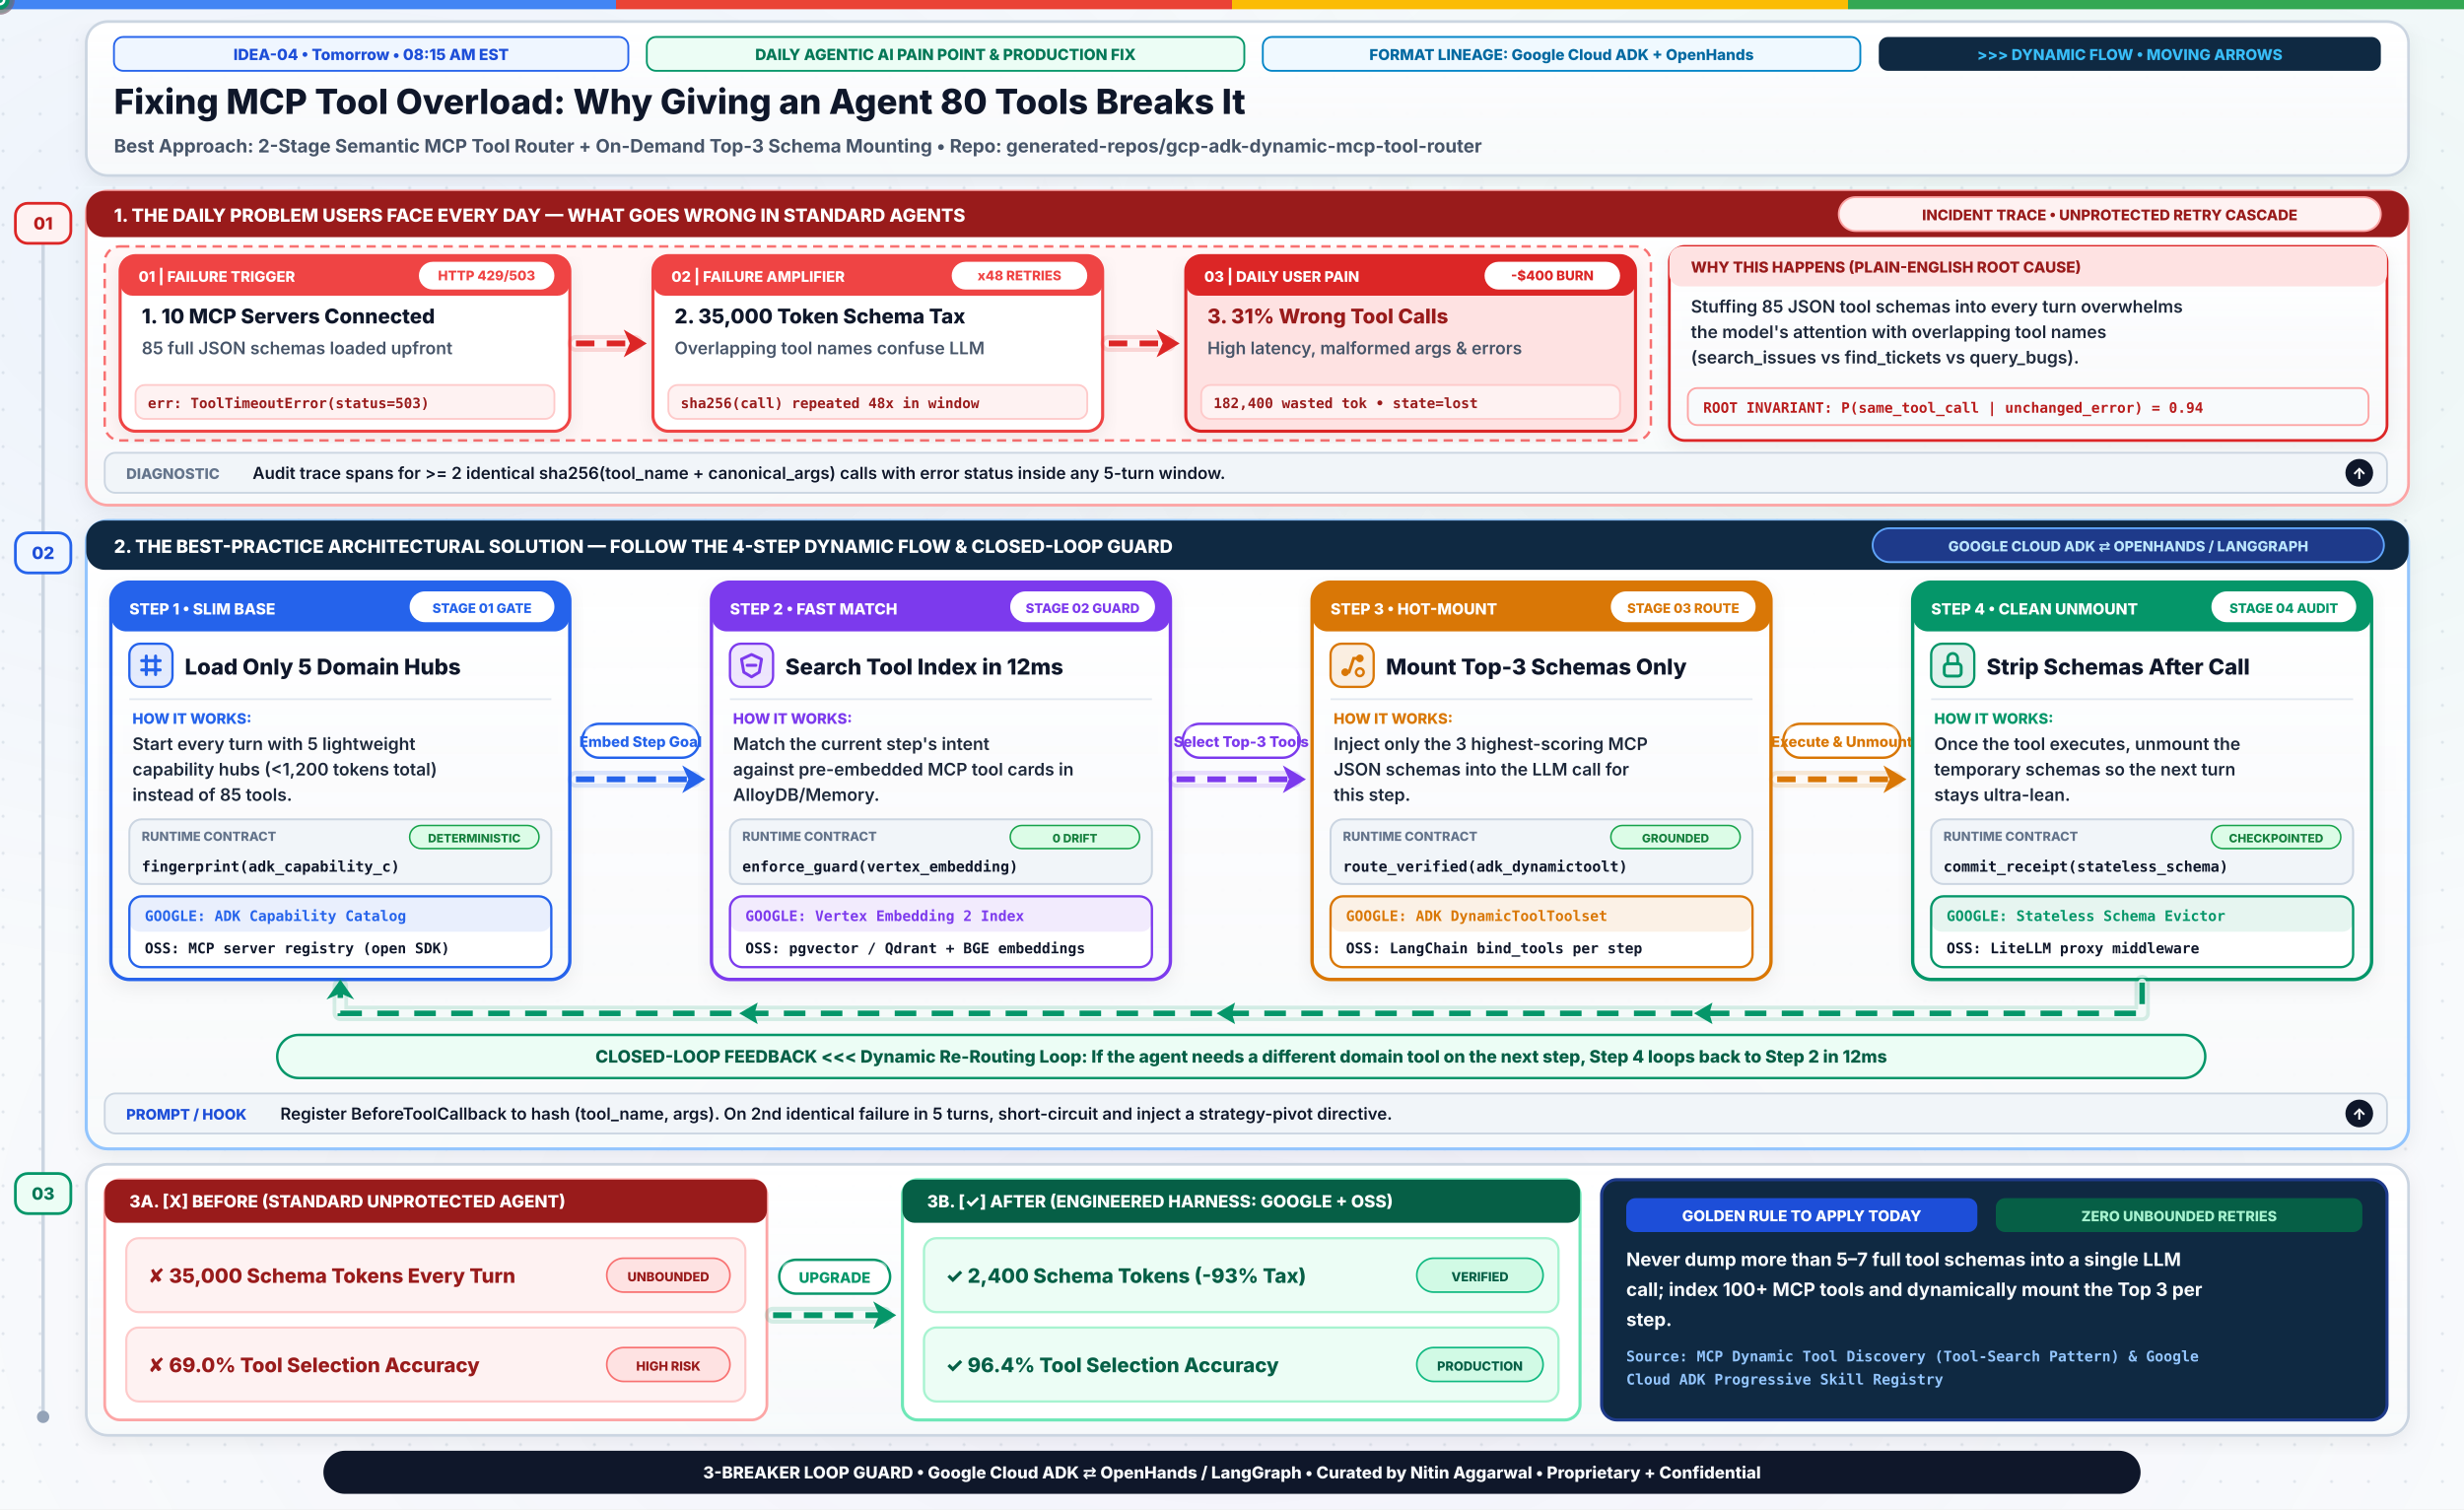
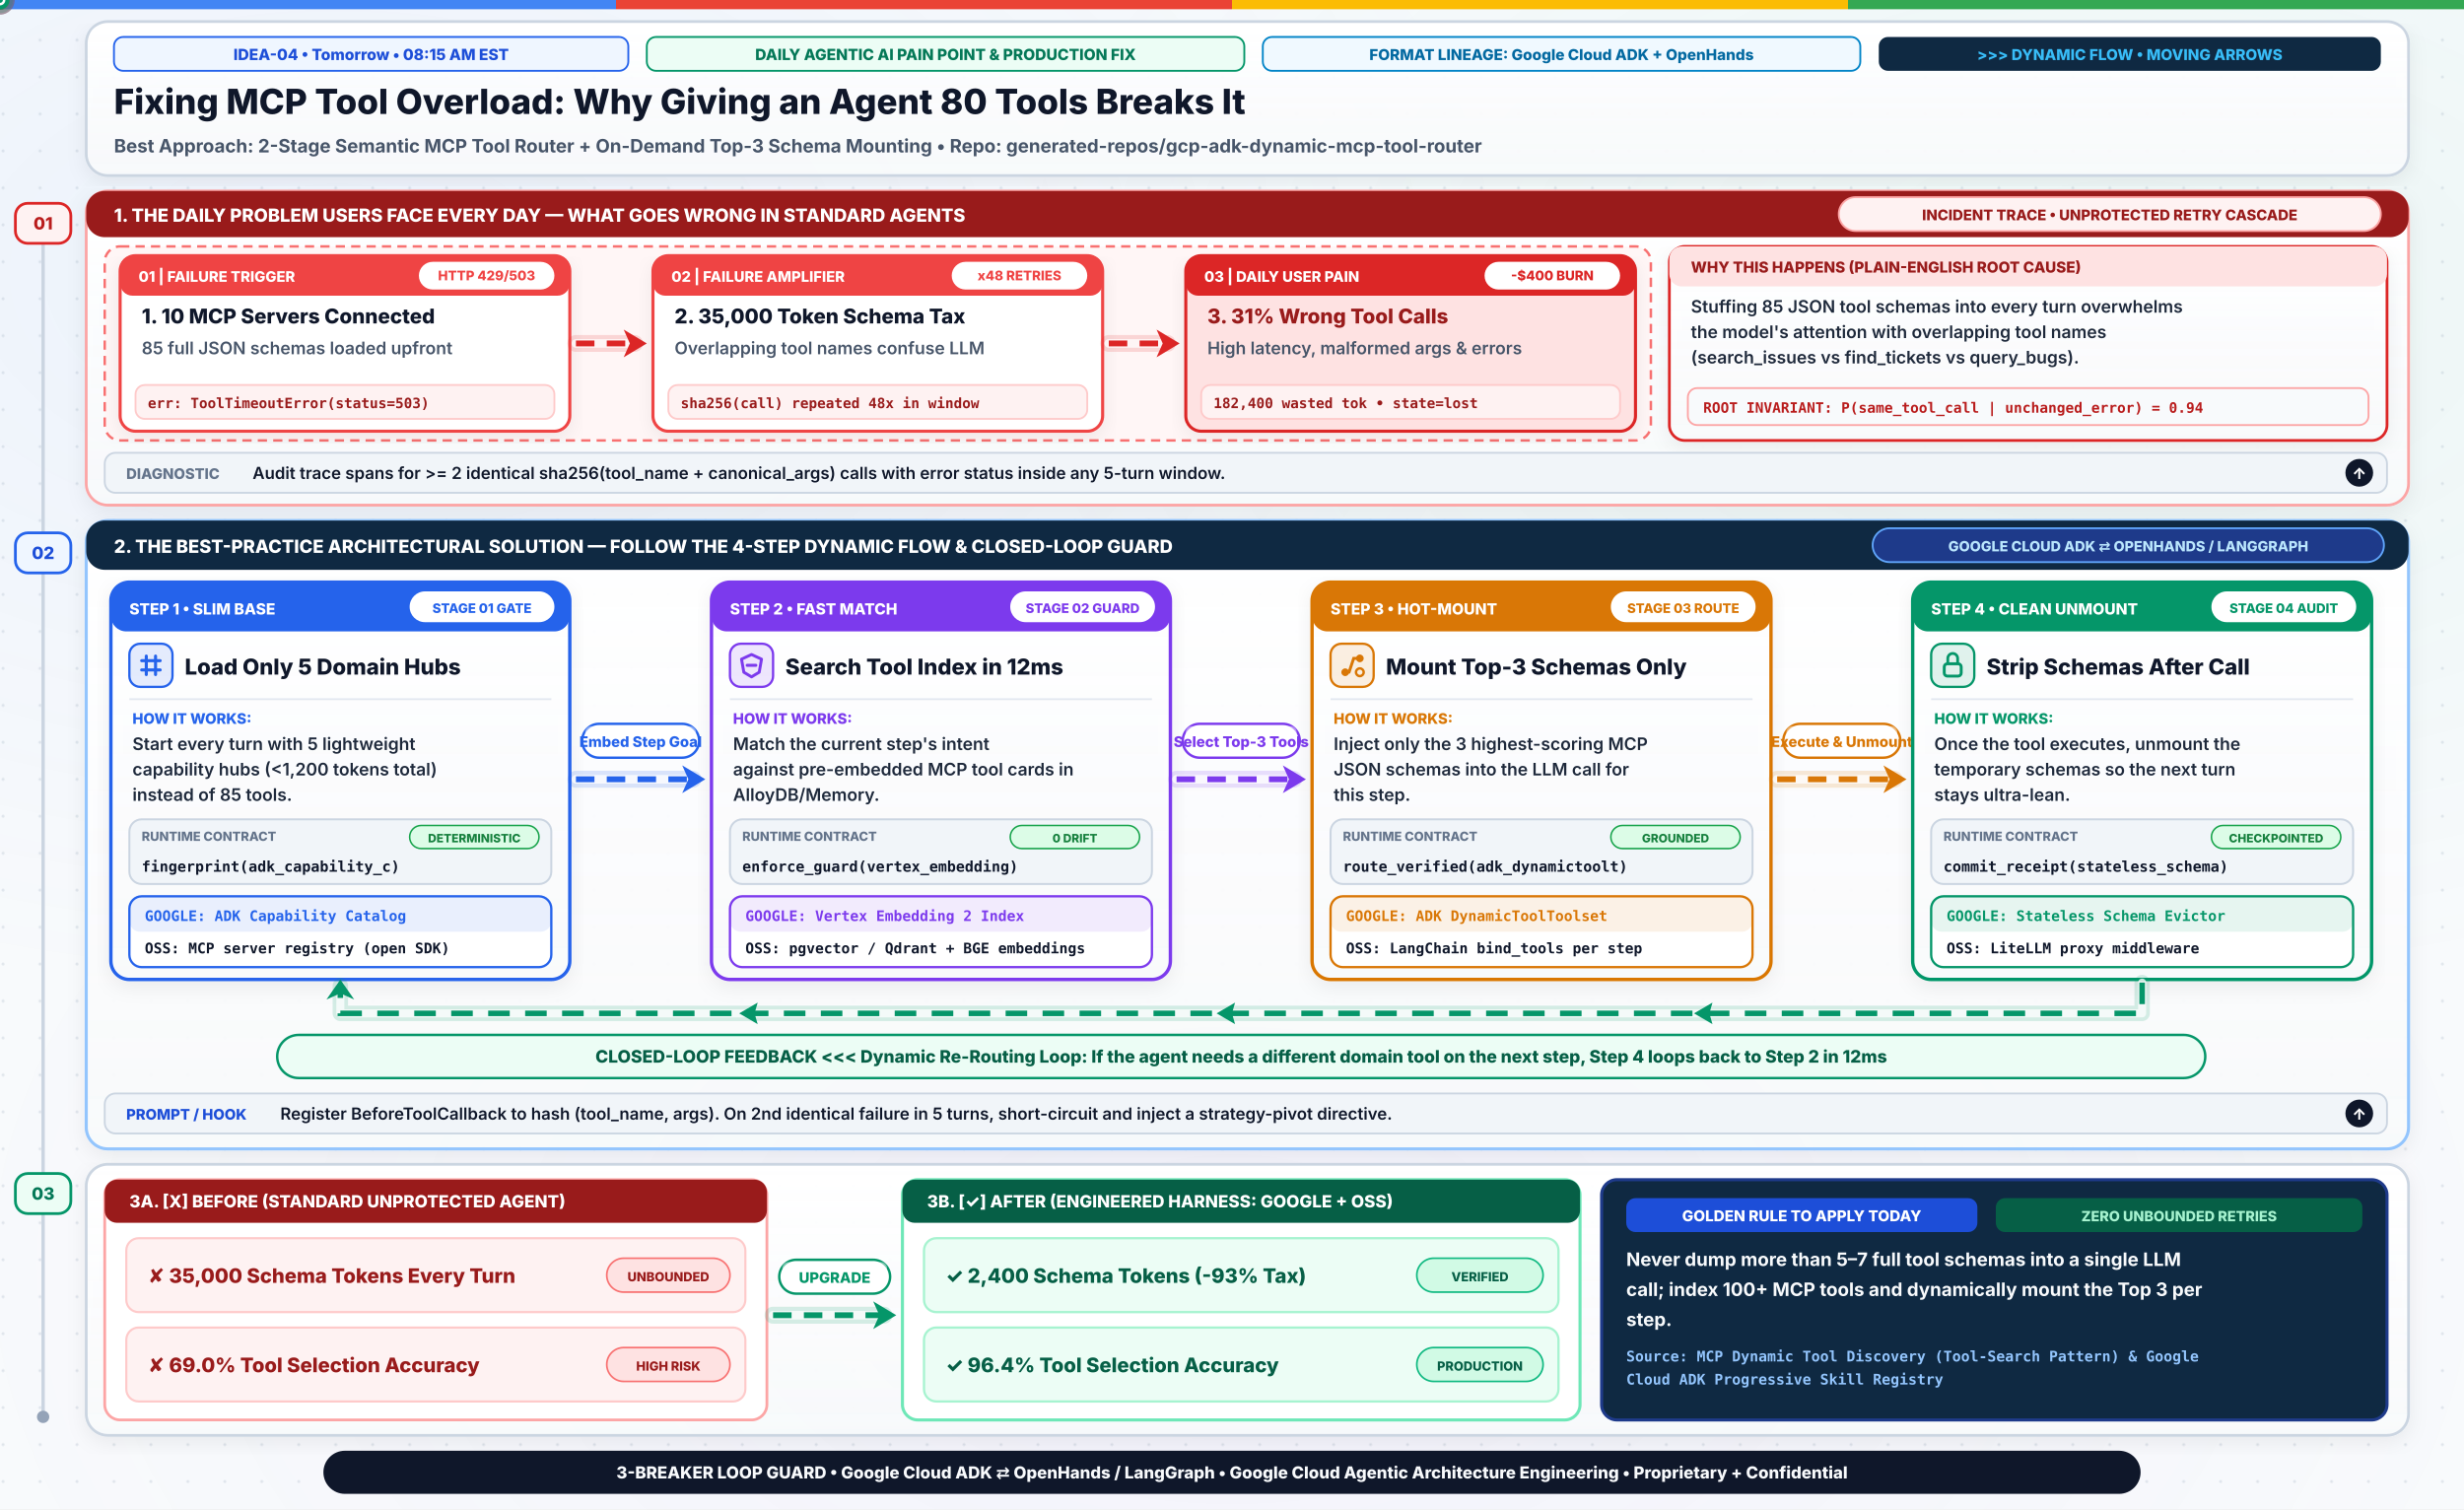
<svg xmlns="http://www.w3.org/2000/svg" viewBox="0 0 1600 980" width="1600" height="980">
  <defs>
    <filter id="cardShadow" x="-3%" y="-3%" width="106%" height="110%">
      <feDropShadow dx="0" dy="4" stdDeviation="6" flood-color="#0F172A" flood-opacity="0.065" />
    </filter>
    <linearGradient id="glassCardGrad" x1="0" y1="0" x2="0" y2="1">
      <stop offset="0%" stop-color="#FFFFFF" stop-opacity="0.98" />
      <stop offset="100%" stop-color="#F8FAFC" stop-opacity="0.94" />
    </linearGradient>
    <linearGradient id="glassSheen" x1="0" y1="0" x2="0" y2="1">
      <stop offset="0%" stop-color="#FFFFFF" stop-opacity="0.72" />
      <stop offset="100%" stop-color="#FFFFFF" stop-opacity="0.0" />
    </linearGradient>
    <radialGradient id="meshBlue" cx="14%" cy="18%" r="48%">
      <stop offset="0%" stop-color="#4285F4" stop-opacity="0.065" />
      <stop offset="100%" stop-color="#4285F4" stop-opacity="0.0" />
    </radialGradient>
    <radialGradient id="meshEmerald" cx="86%" cy="20%" r="46%">
      <stop offset="0%" stop-color="#10B981" stop-opacity="0.055" />
      <stop offset="100%" stop-color="#10B981" stop-opacity="0.0" />
    </radialGradient>
    <radialGradient id="meshViolet" cx="50%" cy="84%" r="52%">
      <stop offset="0%" stop-color="#8B5CF6" stop-opacity="0.048" />
      <stop offset="100%" stop-color="#8B5CF6" stop-opacity="0.0" />
    </radialGradient>
    <pattern id="archGrid" width="24" height="24" patternUnits="userSpaceOnUse">
      <circle cx="2" cy="2" r="1" fill="#94A3B8" fill-opacity="0.22" />
    </pattern>
    <style>
-     @keyframes arrowStream {
-       from { stroke-dashoffset: 40; }
-       to   { stroke-dashoffset: 0; }
-     }
-     @keyframes returnStream {
-       from { stroke-dashoffset: 0; }
-       to   { stroke-dashoffset: 48; }
-     }
-     @keyframes pulseGlow {
-       0%, 100% { stroke-width: 2.2px; }
-       50%      { stroke-width: 3.8px; }
-     }
-     .moving-arrow-line {
-       animation: arrowStream 1.0s linear infinite;
-     }
-     .moving-return-line {
-       animation: returnStream 1.2s linear infinite;
-     }
-     .step-card-animated {
-       animation: pulseGlow 2.4s ease-in-out infinite;
-     }
+     @keyframes arrowStream { from { stroke-dashoffset: 40; } to { stroke-dashoffset: 0; } }
+     @keyframes returnStream { from { stroke-dashoffset: 0; } to { stroke-dashoffset: 48; } }
+     @keyframes pulseGlow { 0%, 100% { stroke-width: 2.2px; } 50% { stroke-width: 3.8px; } }
+     .moving-arrow-line { animation: arrowStream 1.0s linear infinite; }
+     .moving-return-line { animation: returnStream 1.2s linear infinite; }
+     .step-card-animated { animation: pulseGlow 2.4s ease-in-out infinite; }
  </style>
  </defs>
  <rect x="0" y="0" width="1600" height="980" fill="#F8FAFC" />
  <rect x="0" y="0" width="1600" height="980" fill="url(#meshBlue)" />
  <rect x="0" y="0" width="1600" height="980" fill="url(#meshEmerald)" />
  <rect x="0" y="0" width="1600" height="980" fill="url(#meshViolet)" />
  <rect x="0" y="0" width="1600" height="980" fill="url(#archGrid)" />
  <rect x="0" y="0" width="400" height="6" fill="#4285F4" />
  <rect x="400" y="0" width="400" height="6" fill="#EA4335" />
  <rect x="800" y="0" width="400" height="6" fill="#FBBC04" />
  <rect x="1200" y="0" width="400" height="6" fill="#34A853" />
  <line x1="28" y1="142" x2="28" y2="918" stroke="#CBD5E1" stroke-width="2.2" />
  <rect x="10" y="132" width="36" height="26" rx="8" fill="#FEF2F2" stroke="#DC2626" stroke-width="1.8" />
  <text x="28" y="149" font-family="Inter, sans-serif" font-size="11" font-weight="800" fill="#B91C1C" text-anchor="middle">01</text>
  <rect x="10" y="346" width="36" height="26" rx="8" fill="#EFF6FF" stroke="#2563EB" stroke-width="1.8" />
  <text x="28" y="363" font-family="Inter, sans-serif" font-size="11" font-weight="800" fill="#1D4ED8" text-anchor="middle">02</text>
  <rect x="10" y="762" width="36" height="26" rx="8" fill="#ECFDF5" stroke="#059669" stroke-width="1.8" />
  <text x="28" y="779" font-family="Inter, sans-serif" font-size="11" font-weight="800" fill="#047857" text-anchor="middle">03</text>
  <circle cx="28" cy="920" r="4" fill="#94A3B8" />
  <rect x="56" y="14" width="1508" height="100" rx="14" fill="url(#glassCardGrad)" stroke="#CBD5E1" stroke-width="1.8" filter="url(#cardShadow)" />
  <rect x="58" y="16" width="1504" height="16" rx="10" fill="url(#glassSheen)" />
  <rect x="74" y="24" width="334" height="22" rx="6" fill="#EFF6FF" stroke="#2563EB" stroke-width="1.2" />
  <text x="241" y="39" font-family="Inter, sans-serif" font-size="10" font-weight="800" fill="#1D4ED8" text-anchor="middle">IDEA-04 • Tomorrow • 08:15 AM EST</text>
  <rect x="420" y="24" width="388" height="22" rx="6" fill="#ECFDF5" stroke="#059669" stroke-width="1.2" />
  <text x="614" y="39" font-family="Inter, sans-serif" font-size="10" font-weight="800" fill="#047857" text-anchor="middle">DAILY AGENTIC AI PAIN POINT &amp; PRODUCTION FIX</text>
  <rect x="820" y="24" width="388" height="22" rx="6" fill="#F0F9FF" stroke="#0284C7" stroke-width="1.2" />
  <text x="1014" y="39" font-family="Inter, sans-serif" font-size="9.8" font-weight="800" fill="#0369A1" text-anchor="middle">FORMAT LINEAGE: Google Cloud ADK + OpenHands</text>
  <rect x="1220" y="24" width="326" height="22" rx="6" fill="#0F2942" />
  <text x="1383" y="39" font-family="Inter, sans-serif" font-size="9.8" font-weight="800" fill="#38BDF8" text-anchor="middle">&gt;&gt;&gt; DYNAMIC FLOW • MOVING ARROWS</text>
  <text x="74" y="74" font-family="Inter, sans-serif" font-size="22.5" font-weight="800" fill="#0F172A">Fixing MCP Tool Overload: Why Giving an Agent 80 Tools Breaks It</text>
  <text x="74" y="99" font-family="Inter, sans-serif" font-size="12" font-weight="700" fill="#475569">Best Approach: 2-Stage Semantic MCP Tool Router + On-Demand Top-3 Schema Mounting  •  Repo: generated-repos/gcp-adk-dynamic-mcp-tool-router</text>
  <rect x="56" y="124" width="1508" height="204" rx="14" fill="url(#glassCardGrad)" stroke="#FCA5A5" stroke-width="1.8" filter="url(#cardShadow)" />
  <rect x="56" y="124" width="1508" height="30" rx="12" fill="#991B1B" />
  <text x="74" y="144" font-family="Inter, sans-serif" font-size="11.8" font-weight="800" fill="#FFFFFF">1. THE DAILY PROBLEM USERS FACE EVERY DAY — WHAT GOES WRONG IN STANDARD AGENTS</text>
  <rect x="1194" y="128" width="352" height="22" rx="11" fill="#FEF2F2" stroke="#FCA5A5" stroke-width="1.2" />
  <text x="1370" y="143" font-family="Inter, sans-serif" font-size="9.5" font-weight="800" fill="#991B1B" text-anchor="middle">INCIDENT TRACE • UNPROTECTED RETRY CASCADE</text>
  <rect x="68" y="160" width="1004" height="126" rx="10" fill="#FFF5F5" fill-opacity="0.92" stroke="#F87171" stroke-width="1.6" stroke-dasharray="6 4" />
  <rect x="78" y="166" width="292" height="114" rx="10" fill="#FFFFFF" stroke="#EF4444" stroke-width="2.0" filter="url(#cardShadow)" />
  <rect x="78" y="166" width="292" height="26" rx="8" fill="#EF4444" />
  <text x="90" y="183" font-family="Inter, sans-serif" font-size="9.5" font-weight="800" fill="#FFFFFF">01 | FAILURE TRIGGER</text>
  <rect x="272" y="170" width="88" height="18" rx="9" fill="#FFFFFF" />
  <text x="316" y="182" font-family="Inter, sans-serif" font-size="8.6" font-weight="800" fill="#EF4444" text-anchor="middle">HTTP 429/503</text>
  <text x="92" y="210" font-family="Inter, sans-serif" font-size="13.2" font-weight="800" fill="#0F172A">1. 10 MCP Servers Connected</text>
  <text x="92" y="230" font-family="Inter, sans-serif" font-size="11.2" font-weight="600" fill="#475569">85 full JSON schemas loaded upfront</text>
  <rect x="88" y="250" width="272" height="22" rx="6" fill="#FEF2F2" stroke="#FECACA" stroke-width="1.2" />
  <text x="96" y="265" font-family="ui-monospace, monospace" font-size="9.2" font-weight="700" fill="#991B1B">err: ToolTimeoutError(status=503)</text>
  <line x1="374" y1="223" x2="412" y2="223" stroke="#DC2626" stroke-opacity="0.16" stroke-width="11" stroke-linecap="round" />
  <line x1="374" y1="223" x2="412" y2="223" stroke="#FFFFFF" stroke-opacity="0.76" stroke-width="5.6" stroke-linecap="round" />
  <line x1="374" y1="223" x2="412" y2="223" class="moving-arrow-line" stroke="#DC2626" stroke-width="3.8" stroke-dasharray="12 8" stroke-dashoffset="0.0" />
  <polygon points="420,223 405,214 409,223 405,232" fill="#DC2626" />
  <path id="prob_arr_0_path" d="M 378 223 L 408 223" fill="none" stroke="none" />
  <g>
    <circle r="9.5" fill="#DC2626" fill-opacity="0.16" />
    <circle r="6.4" fill="#DC2626" fill-opacity="0.30" />
    <circle r="4.8" fill="#FFFFFF" stroke="#DC2626" stroke-width="2.6" />
    <circle r="1.9" fill="#DC2626" />
    <animateMotion dur="1.3s" repeatCount="indefinite">
      <mpath href="#prob_arr_0_path" />
    </animateMotion>
  </g>
  <rect x="424" y="166" width="292" height="114" rx="10" fill="#FFFFFF" stroke="#EF4444" stroke-width="2.0" filter="url(#cardShadow)" />
  <rect x="424" y="166" width="292" height="26" rx="8" fill="#EF4444" />
  <text x="436" y="183" font-family="Inter, sans-serif" font-size="9.5" font-weight="800" fill="#FFFFFF">02 | FAILURE AMPLIFIER</text>
  <rect x="618" y="170" width="88" height="18" rx="9" fill="#FFFFFF" />
  <text x="662" y="182" font-family="Inter, sans-serif" font-size="8.6" font-weight="800" fill="#EF4444" text-anchor="middle">x48 RETRIES</text>
  <text x="438" y="210" font-family="Inter, sans-serif" font-size="13.2" font-weight="800" fill="#0F172A">2. 35,000 Token Schema Tax</text>
  <text x="438" y="230" font-family="Inter, sans-serif" font-size="11.2" font-weight="600" fill="#475569">Overlapping tool names confuse LLM</text>
  <rect x="434" y="250" width="272" height="22" rx="6" fill="#FEF2F2" stroke="#FECACA" stroke-width="1.2" />
  <text x="442" y="265" font-family="ui-monospace, monospace" font-size="9.2" font-weight="700" fill="#991B1B">sha256(call) repeated 48x in window</text>
  <line x1="720" y1="223" x2="758" y2="223" stroke="#DC2626" stroke-opacity="0.16" stroke-width="11" stroke-linecap="round" />
  <line x1="720" y1="223" x2="758" y2="223" stroke="#FFFFFF" stroke-opacity="0.76" stroke-width="5.6" stroke-linecap="round" />
  <line x1="720" y1="223" x2="758" y2="223" class="moving-arrow-line" stroke="#DC2626" stroke-width="3.8" stroke-dasharray="12 8" stroke-dashoffset="0.0" />
  <polygon points="766,223 751,214 755,223 751,232" fill="#DC2626" />
  <path id="prob_arr_1_path" d="M 724 223 L 754 223" fill="none" stroke="none" />
  <g>
    <circle r="9.5" fill="#DC2626" fill-opacity="0.16" />
    <circle r="6.4" fill="#DC2626" fill-opacity="0.30" />
    <circle r="4.8" fill="#FFFFFF" stroke="#DC2626" stroke-width="2.6" />
    <circle r="1.9" fill="#DC2626" />
    <animateMotion dur="1.3s" repeatCount="indefinite">
      <mpath href="#prob_arr_1_path" />
    </animateMotion>
  </g>
  <rect x="770" y="166" width="292" height="114" rx="10" fill="#FEE2E2" stroke="#DC2626" stroke-width="2.0" filter="url(#cardShadow)" />
  <rect x="770" y="166" width="292" height="26" rx="8" fill="#DC2626" />
  <text x="782" y="183" font-family="Inter, sans-serif" font-size="9.5" font-weight="800" fill="#FFFFFF">03 | DAILY USER PAIN</text>
  <rect x="964" y="170" width="88" height="18" rx="9" fill="#FFFFFF" />
  <text x="1008" y="182" font-family="Inter, sans-serif" font-size="8.6" font-weight="800" fill="#DC2626" text-anchor="middle">-$400 BURN</text>
  <text x="784" y="210" font-family="Inter, sans-serif" font-size="13.2" font-weight="800" fill="#991B1B">3. 31% Wrong Tool Calls</text>
  <text x="784" y="230" font-family="Inter, sans-serif" font-size="11.2" font-weight="600" fill="#475569">High latency, malformed args &amp; errors</text>
  <rect x="780" y="250" width="272" height="22" rx="6" fill="#FEF2F2" stroke="#FECACA" stroke-width="1.2" />
  <text x="788" y="265" font-family="ui-monospace, monospace" font-size="9.2" font-weight="700" fill="#991B1B">182,400 wasted tok • state=lost</text>
  <rect x="1084" y="160" width="466" height="126" rx="10" fill="url(#glassCardGrad)" stroke="#DC2626" stroke-width="1.8" filter="url(#cardShadow)" />
  <rect x="1084" y="160" width="466" height="26" rx="8" fill="#FEE2E2" />
  <text x="1098" y="177" font-family="Inter, sans-serif" font-size="9.8" font-weight="800" fill="#991B1B">WHY THIS HAPPENS (PLAIN-ENGLISH ROOT CAUSE)</text>
  <text x="1098" y="203.0" font-family="Inter, sans-serif" font-size="11.2" font-weight="600" fill="#1E293B">Stuffing 85 JSON tool schemas into every turn overwhelms</text>
  <text x="1098" y="219.5" font-family="Inter, sans-serif" font-size="11.2" font-weight="600" fill="#1E293B">the model's attention with overlapping tool names</text>
  <text x="1098" y="236.0" font-family="Inter, sans-serif" font-size="11.2" font-weight="600" fill="#1E293B">(search_issues vs find_tickets vs query_bugs).</text>
  <rect x="1096" y="252" width="442" height="24" rx="6" fill="#F8FAFC" stroke="#FCA5A5" stroke-width="1.2" />
  <text x="1106" y="268" font-family="ui-monospace, monospace" font-size="9.3" font-weight="800" fill="#B91C1C">ROOT INVARIANT: P(same_tool_call | unchanged_error) = 0.94</text>
  <rect x="68" y="294" width="1482" height="26" rx="7" fill="#F1F5F9" stroke="#CBD5E1" stroke-width="1.2" />
  <text x="82" y="311" font-family="Inter, sans-serif" font-size="9.5" font-weight="800" fill="#64748B">DIAGNOSTIC</text>
  <text x="164" y="311" font-family="Inter, sans-serif" font-size="10.8" font-weight="600" fill="#0F172A">Audit trace spans for &gt;= 2 identical sha256(tool_name + canonical_args) calls with error status inside any 5-turn window.</text>
  <circle cx="1532" cy="307" r="9" fill="#0F172A" />
  <text x="1532" y="311" font-family="Inter, sans-serif" font-size="10" font-weight="800" fill="#FFFFFF" text-anchor="middle">↑</text>
  <rect x="56" y="338" width="1508" height="408" rx="14" fill="url(#glassCardGrad)" stroke="#93C5FD" stroke-width="2.0" filter="url(#cardShadow)" />
  <rect x="56" y="338" width="1508" height="32" rx="12" fill="#0F2942" />
  <text x="74" y="359" font-family="Inter, sans-serif" font-size="11.8" font-weight="800" fill="#FFFFFF">2. THE BEST-PRACTICE ARCHITECTURAL SOLUTION — FOLLOW THE 4-STEP DYNAMIC FLOW &amp; CLOSED-LOOP GUARD</text>
  <rect x="1216" y="343" width="332" height="22" rx="11" fill="#1E3A8A" stroke="#60A5FA" stroke-width="1.2" />
  <text x="1382" y="358" font-family="Inter, sans-serif" font-size="9.2" font-weight="800" fill="#BAE6FD" text-anchor="middle">GOOGLE CLOUD ADK ⇄ OPENHANDS / LANGGRAPH</text>
  <rect x="72" y="378" width="298" height="258" rx="12" class="step-card-animated" fill="url(#glassCardGrad)" stroke="#2563EB" stroke-width="2.2" filter="url(#cardShadow)" />
  <rect x="72" y="378" width="298" height="32" rx="10" fill="#2563EB" />
  <text x="84" y="399" font-family="Inter, sans-serif" font-size="10" font-weight="800" fill="#FFFFFF">STEP 1 • SLIM BASE</text>
  <rect x="266" y="384" width="94" height="20" rx="10" fill="#FFFFFF" />
  <text x="313" y="398" font-family="Inter, sans-serif" font-size="8.5" font-weight="800" fill="#2563EB" text-anchor="middle">STAGE 01 GATE</text>
  <rect x="84.0" y="418.0" width="28" height="28" rx="7" fill="#2563EB" fill-opacity="0.12" stroke="#2563EB" stroke-width="1.5" />
  <line x1="92.0" y1="429.0" x2="104.0" y2="429.0" stroke="#2563EB" stroke-width="2" stroke-linecap="round" />
  <line x1="92.0" y1="435.0" x2="104.0" y2="435.0" stroke="#2563EB" stroke-width="2" stroke-linecap="round" />
  <line x1="95.0" y1="426.0" x2="95.0" y2="438.0" stroke="#2563EB" stroke-width="2" stroke-linecap="round" />
  <line x1="101.0" y1="426.0" x2="101.0" y2="438.0" stroke="#2563EB" stroke-width="2" stroke-linecap="round" />
  <text x="120" y="438" font-family="Inter, sans-serif" font-size="14.2" font-weight="800" fill="#0F172A">Load Only 5 Domain Hubs</text>
  <line x1="84" y1="454" x2="358" y2="454" stroke="#E2E8F0" stroke-width="1.2" />
  <text x="86" y="470" font-family="Inter, sans-serif" font-size="9.5" font-weight="800" fill="#2563EB">HOW IT WORKS:</text>
  <text x="86" y="487.0" font-family="Inter, sans-serif" font-size="11.2" font-weight="600" fill="#1E293B">Start every turn with 5 lightweight</text>
  <text x="86" y="503.5" font-family="Inter, sans-serif" font-size="11.2" font-weight="600" fill="#1E293B">capability hubs (&lt;1,200 tokens total)</text>
  <text x="86" y="520.0" font-family="Inter, sans-serif" font-size="11.2" font-weight="600" fill="#1E293B">instead of 85 tools.</text>
  <rect x="84" y="532" width="274" height="42" rx="8" fill="#F1F5F9" stroke="#CBD5E1" stroke-width="1.3" />
  <text x="92" y="546" font-family="Inter, sans-serif" font-size="8.2" font-weight="800" fill="#64748B">RUNTIME CONTRACT</text>
  <rect x="266" y="536" width="84" height="15" rx="7.5" fill="#DCFCE7" stroke="#16A34A" stroke-width="1" />
  <text x="308" y="547" font-family="Inter, sans-serif" font-size="7.6" font-weight="800" fill="#15803D" text-anchor="middle">DETERMINISTIC</text>
-   <text x="92" y="566" font-family="ui-monospace, monospace" font-size="9.6" font-weight="800" fill="#0F172A"> fingerprint(adk_capability_c)</text>
+   <text x="92" y="566" font-family="ui-monospace, monospace" font-size="9.6" font-weight="800" fill="#0F172A">fingerprint(adk_capability_c)</text>
  <rect x="84" y="582" width="274" height="46" rx="8" fill="#FFFFFF" stroke="#2563EB" stroke-width="1.5" />
  <rect x="84" y="582" width="274" height="23" rx="7" fill="#2563EB" fill-opacity="0.10" />
  <text x="94" y="598" font-family="ui-monospace, monospace" font-size="9.4" font-weight="800" fill="#2563EB">GOOGLE: ADK Capability Catalog</text>
  <text x="94" y="619" font-family="ui-monospace, monospace" font-size="9.4" font-weight="800" fill="#0F172A">OSS: MCP server registry (open SDK)</text>
  <line x1="374" y1="506" x2="450" y2="506" stroke="#2563EB" stroke-opacity="0.16" stroke-width="11" stroke-linecap="round" />
  <line x1="374" y1="506" x2="450" y2="506" stroke="#FFFFFF" stroke-opacity="0.76" stroke-width="5.6" stroke-linecap="round" />
  <line x1="374" y1="506" x2="450" y2="506" class="moving-arrow-line" stroke="#2563EB" stroke-width="3.8" stroke-dasharray="12 8" stroke-dashoffset="0.0" />
  <polygon points="458,506 443,497 447,506 443,515" fill="#2563EB" />
  <rect x="378" y="470" width="76" height="22" rx="11" fill="#FFFFFF" fill-opacity="0.95" stroke="#2563EB" stroke-width="1.6" />
  <rect x="380" y="471.5" width="72" height="8" rx="4" fill="#FFFFFF" fill-opacity="0.45" />
  <text x="416" y="485" font-family="Inter, sans-serif" font-size="9.5" font-weight="800" fill="#2563EB" text-anchor="middle">Embed Step Goal</text>
  <path id="sol_arr_0_path" d="M 378 506 L 446 506" fill="none" stroke="none" />
  <g>
    <circle r="9.5" fill="#2563EB" fill-opacity="0.16" />
    <circle r="6.4" fill="#2563EB" fill-opacity="0.30" />
    <circle r="4.8" fill="#FFFFFF" stroke="#2563EB" stroke-width="2.6" />
    <circle r="1.9" fill="#2563EB" />
    <animateMotion dur="1.5s" repeatCount="indefinite">
      <mpath href="#sol_arr_0_path" />
    </animateMotion>
  </g>
  <rect x="462" y="378" width="298" height="258" rx="12" class="step-card-animated" fill="url(#glassCardGrad)" stroke="#7C3AED" stroke-width="2.2" filter="url(#cardShadow)" />
  <rect x="462" y="378" width="298" height="32" rx="10" fill="#7C3AED" />
  <text x="474" y="399" font-family="Inter, sans-serif" font-size="10" font-weight="800" fill="#FFFFFF">STEP 2 • FAST MATCH</text>
  <rect x="656" y="384" width="94" height="20" rx="10" fill="#FFFFFF" />
  <text x="703" y="398" font-family="Inter, sans-serif" font-size="8.5" font-weight="800" fill="#7C3AED" text-anchor="middle">STAGE 02 GUARD</text>
  <rect x="474.0" y="418.0" width="28" height="28" rx="7" fill="#7C3AED" fill-opacity="0.12" stroke="#7C3AED" stroke-width="1.5" />
  <polygon points="488.0,425.0 494.5,428.0 493.0,436.5 488.0,439.5 483.0,436.5 481.5,428.0" fill="none" stroke="#7C3AED" stroke-width="1.9" stroke-linejoin="round" />
  <line x1="485.2" y1="432.0" x2="490.8" y2="432.0" stroke="#7C3AED" stroke-width="2" stroke-linecap="round" />
  <text x="510" y="438" font-family="Inter, sans-serif" font-size="14.2" font-weight="800" fill="#0F172A">Search Tool Index in 12ms</text>
  <line x1="474" y1="454" x2="748" y2="454" stroke="#E2E8F0" stroke-width="1.2" />
  <text x="476" y="470" font-family="Inter, sans-serif" font-size="9.5" font-weight="800" fill="#7C3AED">HOW IT WORKS:</text>
  <text x="476" y="487.0" font-family="Inter, sans-serif" font-size="11.2" font-weight="600" fill="#1E293B">Match the current step's intent</text>
  <text x="476" y="503.5" font-family="Inter, sans-serif" font-size="11.2" font-weight="600" fill="#1E293B">against pre-embedded MCP tool cards in</text>
  <text x="476" y="520.0" font-family="Inter, sans-serif" font-size="11.2" font-weight="600" fill="#1E293B">AlloyDB/Memory.</text>
  <rect x="474" y="532" width="274" height="42" rx="8" fill="#F1F5F9" stroke="#CBD5E1" stroke-width="1.3" />
  <text x="482" y="546" font-family="Inter, sans-serif" font-size="8.2" font-weight="800" fill="#64748B">RUNTIME CONTRACT</text>
  <rect x="656" y="536" width="84" height="15" rx="7.5" fill="#DCFCE7" stroke="#16A34A" stroke-width="1" />
  <text x="698" y="547" font-family="Inter, sans-serif" font-size="7.6" font-weight="800" fill="#15803D" text-anchor="middle">0 DRIFT</text>
  <text x="482" y="566" font-family="ui-monospace, monospace" font-size="9.6" font-weight="800" fill="#0F172A">enforce_guard(vertex_embedding)</text>
  <rect x="474" y="582" width="274" height="46" rx="8" fill="#FFFFFF" stroke="#7C3AED" stroke-width="1.5" />
  <rect x="474" y="582" width="274" height="23" rx="7" fill="#7C3AED" fill-opacity="0.10" />
  <text x="484" y="598" font-family="ui-monospace, monospace" font-size="9.4" font-weight="800" fill="#7C3AED">GOOGLE: Vertex Embedding 2 Index</text>
  <text x="484" y="619" font-family="ui-monospace, monospace" font-size="9.4" font-weight="800" fill="#0F172A">OSS: pgvector / Qdrant + BGE embeddings</text>
  <line x1="764" y1="506" x2="840" y2="506" stroke="#7C3AED" stroke-opacity="0.16" stroke-width="11" stroke-linecap="round" />
  <line x1="764" y1="506" x2="840" y2="506" stroke="#FFFFFF" stroke-opacity="0.76" stroke-width="5.6" stroke-linecap="round" />
  <line x1="764" y1="506" x2="840" y2="506" class="moving-arrow-line" stroke="#7C3AED" stroke-width="3.8" stroke-dasharray="12 8" stroke-dashoffset="0.0" />
  <polygon points="848,506 833,497 837,506 833,515" fill="#7C3AED" />
  <rect x="768" y="470" width="76" height="22" rx="11" fill="#FFFFFF" fill-opacity="0.95" stroke="#7C3AED" stroke-width="1.6" />
  <rect x="770" y="471.5" width="72" height="8" rx="4" fill="#FFFFFF" fill-opacity="0.45" />
  <text x="806" y="485" font-family="Inter, sans-serif" font-size="9.5" font-weight="800" fill="#7C3AED" text-anchor="middle">Select Top-3 Tools</text>
  <path id="sol_arr_1_path" d="M 768 506 L 836 506" fill="none" stroke="none" />
  <g>
    <circle r="9.5" fill="#7C3AED" fill-opacity="0.16" />
    <circle r="6.4" fill="#7C3AED" fill-opacity="0.30" />
    <circle r="4.8" fill="#FFFFFF" stroke="#7C3AED" stroke-width="2.6" />
    <circle r="1.9" fill="#7C3AED" />
    <animateMotion dur="1.5s" repeatCount="indefinite">
      <mpath href="#sol_arr_1_path" />
    </animateMotion>
  </g>
  <rect x="852" y="378" width="298" height="258" rx="12" class="step-card-animated" fill="url(#glassCardGrad)" stroke="#D97706" stroke-width="2.2" filter="url(#cardShadow)" />
  <rect x="852" y="378" width="298" height="32" rx="10" fill="#D97706" />
  <text x="864" y="399" font-family="Inter, sans-serif" font-size="10" font-weight="800" fill="#FFFFFF">STEP 3 • HOT-MOUNT</text>
  <rect x="1046" y="384" width="94" height="20" rx="10" fill="#FFFFFF" />
  <text x="1093" y="398" font-family="Inter, sans-serif" font-size="8.5" font-weight="800" fill="#D97706" text-anchor="middle">STAGE 03 ROUTE</text>
  <rect x="864.0" y="418.0" width="28" height="28" rx="7" fill="#D97706" fill-opacity="0.12" stroke="#D97706" stroke-width="1.5" />
  <circle cx="873.5" cy="436.5" r="2.5" fill="#D97706" />
  <circle cx="883.0" cy="427.5" r="2.5" fill="#D97706" />
  <circle cx="883.0" cy="436.5" r="2.5" fill="none" stroke="#D97706" stroke-width="1.6" />
  <path d="M 876.0 436.5 L 879.0 427.5 L 880.5 427.5" fill="none" stroke="#D97706" stroke-width="1.9" stroke-linecap="round" />
  <text x="900" y="438" font-family="Inter, sans-serif" font-size="14.2" font-weight="800" fill="#0F172A">Mount Top-3 Schemas Only</text>
  <line x1="864" y1="454" x2="1138" y2="454" stroke="#E2E8F0" stroke-width="1.2" />
  <text x="866" y="470" font-family="Inter, sans-serif" font-size="9.5" font-weight="800" fill="#D97706">HOW IT WORKS:</text>
  <text x="866" y="487.0" font-family="Inter, sans-serif" font-size="11.2" font-weight="600" fill="#1E293B">Inject only the 3 highest-scoring MCP</text>
  <text x="866" y="503.5" font-family="Inter, sans-serif" font-size="11.2" font-weight="600" fill="#1E293B">JSON schemas into the LLM call for</text>
  <text x="866" y="520.0" font-family="Inter, sans-serif" font-size="11.2" font-weight="600" fill="#1E293B">this step.</text>
  <rect x="864" y="532" width="274" height="42" rx="8" fill="#F1F5F9" stroke="#CBD5E1" stroke-width="1.3" />
  <text x="872" y="546" font-family="Inter, sans-serif" font-size="8.2" font-weight="800" fill="#64748B">RUNTIME CONTRACT</text>
  <rect x="1046" y="536" width="84" height="15" rx="7.5" fill="#DCFCE7" stroke="#16A34A" stroke-width="1" />
  <text x="1088" y="547" font-family="Inter, sans-serif" font-size="7.6" font-weight="800" fill="#15803D" text-anchor="middle">GROUNDED</text>
  <text x="872" y="566" font-family="ui-monospace, monospace" font-size="9.6" font-weight="800" fill="#0F172A">route_verified(adk_dynamictoolt)</text>
  <rect x="864" y="582" width="274" height="46" rx="8" fill="#FFFFFF" stroke="#D97706" stroke-width="1.5" />
  <rect x="864" y="582" width="274" height="23" rx="7" fill="#D97706" fill-opacity="0.10" />
  <text x="874" y="598" font-family="ui-monospace, monospace" font-size="9.4" font-weight="800" fill="#D97706">GOOGLE: ADK DynamicToolToolset</text>
  <text x="874" y="619" font-family="ui-monospace, monospace" font-size="9.4" font-weight="800" fill="#0F172A">OSS: LangChain bind_tools per step</text>
  <line x1="1154" y1="506" x2="1230" y2="506" stroke="#D97706" stroke-opacity="0.16" stroke-width="11" stroke-linecap="round" />
  <line x1="1154" y1="506" x2="1230" y2="506" stroke="#FFFFFF" stroke-opacity="0.76" stroke-width="5.6" stroke-linecap="round" />
  <line x1="1154" y1="506" x2="1230" y2="506" class="moving-arrow-line" stroke="#D97706" stroke-width="3.8" stroke-dasharray="12 8" stroke-dashoffset="0.0" />
  <polygon points="1238,506 1223,497 1227,506 1223,515" fill="#D97706" />
  <rect x="1158" y="470" width="76" height="22" rx="11" fill="#FFFFFF" fill-opacity="0.95" stroke="#D97706" stroke-width="1.6" />
  <rect x="1160" y="471.5" width="72" height="8" rx="4" fill="#FFFFFF" fill-opacity="0.45" />
  <text x="1196" y="485" font-family="Inter, sans-serif" font-size="9.5" font-weight="800" fill="#D97706" text-anchor="middle">Execute &amp; Unmount</text>
  <path id="sol_arr_2_path" d="M 1158 506 L 1226 506" fill="none" stroke="none" />
  <g>
    <circle r="9.5" fill="#D97706" fill-opacity="0.16" />
    <circle r="6.4" fill="#D97706" fill-opacity="0.30" />
    <circle r="4.8" fill="#FFFFFF" stroke="#D97706" stroke-width="2.6" />
    <circle r="1.9" fill="#D97706" />
    <animateMotion dur="1.5s" repeatCount="indefinite">
      <mpath href="#sol_arr_2_path" />
    </animateMotion>
  </g>
  <rect x="1242" y="378" width="298" height="258" rx="12" class="step-card-animated" fill="url(#glassCardGrad)" stroke="#059669" stroke-width="2.2" filter="url(#cardShadow)" />
  <rect x="1242" y="378" width="298" height="32" rx="10" fill="#059669" />
  <text x="1254" y="399" font-family="Inter, sans-serif" font-size="10" font-weight="800" fill="#FFFFFF">STEP 4 • CLEAN UNMOUNT</text>
  <rect x="1436" y="384" width="94" height="20" rx="10" fill="#FFFFFF" />
  <text x="1483" y="398" font-family="Inter, sans-serif" font-size="8.5" font-weight="800" fill="#059669" text-anchor="middle">STAGE 04 AUDIT</text>
  <rect x="1254.0" y="418.0" width="28" height="28" rx="7" fill="#059669" fill-opacity="0.12" stroke="#059669" stroke-width="1.5" />
  <rect x="1262.5" y="431.0" width="11" height="8" rx="2" fill="none" stroke="#059669" stroke-width="1.9" />
  <path d="M 1264.8 431.0 L 1264.8 427.5 A 3.2 3.2 0 0 1 1271.2 427.5 L 1271.2 431.0" fill="none" stroke="#059669" stroke-width="1.8" />
  <text x="1290" y="438" font-family="Inter, sans-serif" font-size="14.2" font-weight="800" fill="#0F172A">Strip Schemas After Call</text>
  <line x1="1254" y1="454" x2="1528" y2="454" stroke="#E2E8F0" stroke-width="1.2" />
  <text x="1256" y="470" font-family="Inter, sans-serif" font-size="9.5" font-weight="800" fill="#059669">HOW IT WORKS:</text>
  <text x="1256" y="487.0" font-family="Inter, sans-serif" font-size="11.2" font-weight="600" fill="#1E293B">Once the tool executes, unmount the</text>
  <text x="1256" y="503.5" font-family="Inter, sans-serif" font-size="11.2" font-weight="600" fill="#1E293B">temporary schemas so the next turn</text>
  <text x="1256" y="520.0" font-family="Inter, sans-serif" font-size="11.2" font-weight="600" fill="#1E293B">stays ultra-lean.</text>
  <rect x="1254" y="532" width="274" height="42" rx="8" fill="#F1F5F9" stroke="#CBD5E1" stroke-width="1.3" />
  <text x="1262" y="546" font-family="Inter, sans-serif" font-size="8.2" font-weight="800" fill="#64748B">RUNTIME CONTRACT</text>
  <rect x="1436" y="536" width="84" height="15" rx="7.5" fill="#DCFCE7" stroke="#16A34A" stroke-width="1" />
  <text x="1478" y="547" font-family="Inter, sans-serif" font-size="7.6" font-weight="800" fill="#15803D" text-anchor="middle">CHECKPOINTED</text>
  <text x="1262" y="566" font-family="ui-monospace, monospace" font-size="9.6" font-weight="800" fill="#0F172A">commit_receipt(stateless_schema)</text>
  <rect x="1254" y="582" width="274" height="46" rx="8" fill="#FFFFFF" stroke="#059669" stroke-width="1.5" />
  <rect x="1254" y="582" width="274" height="23" rx="7" fill="#059669" fill-opacity="0.10" />
  <text x="1264" y="598" font-family="ui-monospace, monospace" font-size="9.4" font-weight="800" fill="#059669">GOOGLE: Stateless Schema Evictor</text>
  <text x="1264" y="619" font-family="ui-monospace, monospace" font-size="9.4" font-weight="800" fill="#0F172A">OSS: LiteLLM proxy middleware</text>
  <path d="M 1391 638 L 1391 658 L 221 658 L 221 640" fill="none" stroke="#059669" stroke-opacity="0.16" stroke-width="10" stroke-linecap="round" stroke-linejoin="round" />
  <path d="M 1391 638 L 1391 658 L 221 658 L 221 640" fill="none" stroke="#FFFFFF" stroke-opacity="0.76" stroke-width="5.2" stroke-linecap="round" stroke-linejoin="round" />
  <path id="closed_loop_return_path" d="M 1391 638 L 1391 658 L 221 658 L 221 640" class="moving-return-line" fill="none" stroke="#059669" stroke-width="3.6" stroke-dasharray="14 10" stroke-dashoffset="0.0" />
  <polygon points="221,636 212,649 221,645 230,649" fill="#059669" />
  <polygon points="480,658 492,651 490,658 492,665" fill="#059669" />
  <polygon points="790,658 802,651 800,658 802,665" fill="#059669" />
  <polygon points="1100,658 1112,651 1110,658 1112,665" fill="#059669" />
  <rect x="180" y="672" width="1252" height="28" rx="14" fill="#ECFDF5" stroke="#059669" stroke-width="1.6" />
  <text x="806" y="690" font-family="Inter, sans-serif" font-size="11.2" font-weight="800" fill="#065F46" text-anchor="middle">CLOSED-LOOP FEEDBACK &lt;&lt;&lt; Dynamic Re-Routing Loop: If the agent needs a different domain tool on the next step, Step 4 loops back to Step 2 in 12ms</text>
  <rect x="68" y="710" width="1482" height="26" rx="7" fill="#F1F5F9" stroke="#CBD5E1" stroke-width="1.2" />
  <text x="82" y="727" font-family="Inter, sans-serif" font-size="9.5" font-weight="800" fill="#1D4ED8">PROMPT / HOOK</text>
  <text x="182" y="727" font-family="Inter, sans-serif" font-size="10.8" font-weight="600" fill="#0F172A">Register BeforeToolCallback to hash (tool_name, args). On 2nd identical failure in 5 turns, short-circuit and inject a strategy-pivot directive.</text>
  <circle cx="1532" cy="723" r="9" fill="#0F172A" />
  <text x="1532" y="727" font-family="Inter, sans-serif" font-size="10" font-weight="800" fill="#FFFFFF" text-anchor="middle">↑</text>
  <g>
    <circle r="8.5" fill="#059669" fill-opacity="0.16" />
    <circle r="5.8" fill="#059669" fill-opacity="0.30" />
    <circle r="4.5" fill="#FFFFFF" stroke="#059669" stroke-width="2.4" />
    <circle r="1.8" fill="#059669" />
    <animateMotion dur="2.8s" repeatCount="indefinite">
      <mpath href="#closed_loop_return_path" />
    </animateMotion>
  </g>
  <rect x="56" y="756" width="1508" height="176" rx="14" fill="url(#glassCardGrad)" stroke="#CBD5E1" stroke-width="1.8" filter="url(#cardShadow)" />
  <rect x="68" y="766" width="430" height="156" rx="10" fill="#FFFFFF" stroke="#FCA5A5" stroke-width="1.8" />
  <rect x="68" y="766" width="430" height="28" rx="8" fill="#991B1B" />
  <text x="84" y="784" font-family="Inter, sans-serif" font-size="11" font-weight="800" fill="#FFFFFF">3A. [X] BEFORE (STANDARD UNPROTECTED AGENT)</text>
  <rect x="82" y="804" width="402" height="48" rx="8" fill="#FEF2F2" stroke="#FECACA" stroke-width="1.4" />
  <text x="96" y="833" font-family="Inter, sans-serif" font-size="13" font-weight="800" fill="#991B1B">✘ 35,000 Schema Tokens Every Turn</text>
  <rect x="394" y="817" width="80" height="22" rx="11" fill="#FEE2E2" stroke="#F87171" stroke-width="1.1" />
  <text x="434" y="832" font-family="Inter, sans-serif" font-size="8.2" font-weight="800" fill="#991B1B" text-anchor="middle">UNBOUNDED</text>
  <rect x="82" y="862" width="402" height="48" rx="8" fill="#FEF2F2" stroke="#FECACA" stroke-width="1.4" />
  <text x="96" y="891" font-family="Inter, sans-serif" font-size="13" font-weight="800" fill="#991B1B">✘ 69.0% Tool Selection Accuracy</text>
  <rect x="394" y="875" width="80" height="22" rx="11" fill="#FEE2E2" stroke="#F87171" stroke-width="1.1" />
  <text x="434" y="890" font-family="Inter, sans-serif" font-size="8.2" font-weight="800" fill="#991B1B" text-anchor="middle">HIGH RISK</text>
  <line x1="502" y1="854" x2="574" y2="854" stroke="#059669" stroke-opacity="0.16" stroke-width="11" stroke-linecap="round" />
  <line x1="502" y1="854" x2="574" y2="854" stroke="#FFFFFF" stroke-opacity="0.76" stroke-width="5.6" stroke-linecap="round" />
  <line x1="502" y1="854" x2="574" y2="854" class="moving-arrow-line" stroke="#059669" stroke-width="3.8" stroke-dasharray="12 8" stroke-dashoffset="0.0" />
  <polygon points="582,854 567,845 571,854 567,863" fill="#059669" />
  <rect x="506" y="818" width="72" height="22" rx="11" fill="#FFFFFF" fill-opacity="0.95" stroke="#059669" stroke-width="1.6" />
  <rect x="508" y="819.5" width="68" height="8" rx="4" fill="#FFFFFF" fill-opacity="0.45" />
  <text x="542" y="833" font-family="Inter, sans-serif" font-size="9.5" font-weight="800" fill="#059669" text-anchor="middle">UPGRADE</text>
  <path id="ba_transform_arr_path" d="M 506 854 L 570 854" fill="none" stroke="none" />
  <g>
    <circle r="9.5" fill="#059669" fill-opacity="0.16" />
    <circle r="6.4" fill="#059669" fill-opacity="0.30" />
    <circle r="4.8" fill="#FFFFFF" stroke="#059669" stroke-width="2.6" />
    <circle r="1.9" fill="#059669" />
    <animateMotion dur="1.2s" repeatCount="indefinite">
      <mpath href="#ba_transform_arr_path" />
    </animateMotion>
  </g>
  <rect x="586" y="766" width="440" height="156" rx="10" fill="#FFFFFF" stroke="#6EE7B7" stroke-width="2.0" />
  <rect x="586" y="766" width="440" height="28" rx="8" fill="#065F46" />
  <text x="602" y="784" font-family="Inter, sans-serif" font-size="11" font-weight="800" fill="#FFFFFF">3B. [✓] AFTER (ENGINEERED HARNESS: GOOGLE + OSS)</text>
  <rect x="600" y="804" width="412" height="48" rx="8" fill="#ECFDF5" stroke="#A7F3D0" stroke-width="1.5" />
  <text x="614" y="833" font-family="Inter, sans-serif" font-size="13" font-weight="800" fill="#065F46">✓ 2,400 Schema Tokens (-93% Tax)</text>
  <rect x="920" y="817" width="82" height="22" rx="11" fill="#D1FAE5" stroke="#10B981" stroke-width="1.1" />
  <text x="961" y="832" font-family="Inter, sans-serif" font-size="8.2" font-weight="800" fill="#065F46" text-anchor="middle">VERIFIED</text>
  <rect x="600" y="862" width="412" height="48" rx="8" fill="#ECFDF5" stroke="#A7F3D0" stroke-width="1.5" />
  <text x="614" y="891" font-family="Inter, sans-serif" font-size="13" font-weight="800" fill="#065F46">✓ 96.4% Tool Selection Accuracy</text>
  <rect x="920" y="875" width="82" height="22" rx="11" fill="#D1FAE5" stroke="#10B981" stroke-width="1.1" />
  <text x="961" y="890" font-family="Inter, sans-serif" font-size="8.2" font-weight="800" fill="#065F46" text-anchor="middle">PRODUCTION</text>
  <rect x="1040" y="766" width="510" height="156" rx="10" fill="#0F2942" stroke="#1E3A8A" stroke-width="2.0" />
  <rect x="1056" y="778" width="228" height="22" rx="6" fill="#1D4ED8" />
  <text x="1170" y="793" font-family="Inter, sans-serif" font-size="9.8" font-weight="800" fill="#FFFFFF" text-anchor="middle">GOLDEN RULE TO APPLY TODAY</text>
  <rect x="1296" y="778" width="238" height="22" rx="6" fill="#065F46" />
  <text x="1415" y="793" font-family="Inter, sans-serif" font-size="9.2" font-weight="800" fill="#A7F3D0" text-anchor="middle">ZERO UNBOUNDED RETRIES</text>
  <text x="1056" y="822.0" font-family="Inter, sans-serif" font-size="12" font-weight="700" fill="#F8FAFC">Never dump more than 5–7 full tool schemas into a single LLM</text>
  <text x="1056" y="841.5" font-family="Inter, sans-serif" font-size="12" font-weight="700" fill="#F8FAFC">call; index 100+ MCP tools and dynamically mount the Top 3 per</text>
  <text x="1056" y="861.0" font-family="Inter, sans-serif" font-size="12" font-weight="700" fill="#F8FAFC">step.</text>
  <text x="1056" y="884.0" font-family="ui-monospace, monospace" font-size="9.5" font-weight="700" fill="#93C5FD">Source: MCP Dynamic Tool Discovery (Tool-Search Pattern) &amp; Google</text>
  <text x="1056" y="899.0" font-family="ui-monospace, monospace" font-size="9.5" font-weight="700" fill="#93C5FD">Cloud ADK Progressive Skill Registry</text>
  <rect x="210" y="942" width="1180" height="28" rx="14" fill="#0F172A" />
-   <text x="800" y="960" font-family="Inter, sans-serif" font-size="10.8" font-weight="800" fill="#F8FAFC" text-anchor="middle">3-BREAKER LOOP GUARD  •  Google Cloud ADK ⇄ OpenHands / LangGraph  •  Curated by Nitin Aggarwal  •  Proprietary + Confidential</text>
+   <text x="800" y="960" font-family="Inter, sans-serif" font-size="10.8" font-weight="800" fill="#F8FAFC" text-anchor="middle">3-BREAKER LOOP GUARD  •  Google Cloud ADK ⇄ OpenHands / LangGraph  •  Google Cloud Agentic Architecture Engineering  •  Proprietary + Confidential</text>
</svg>
